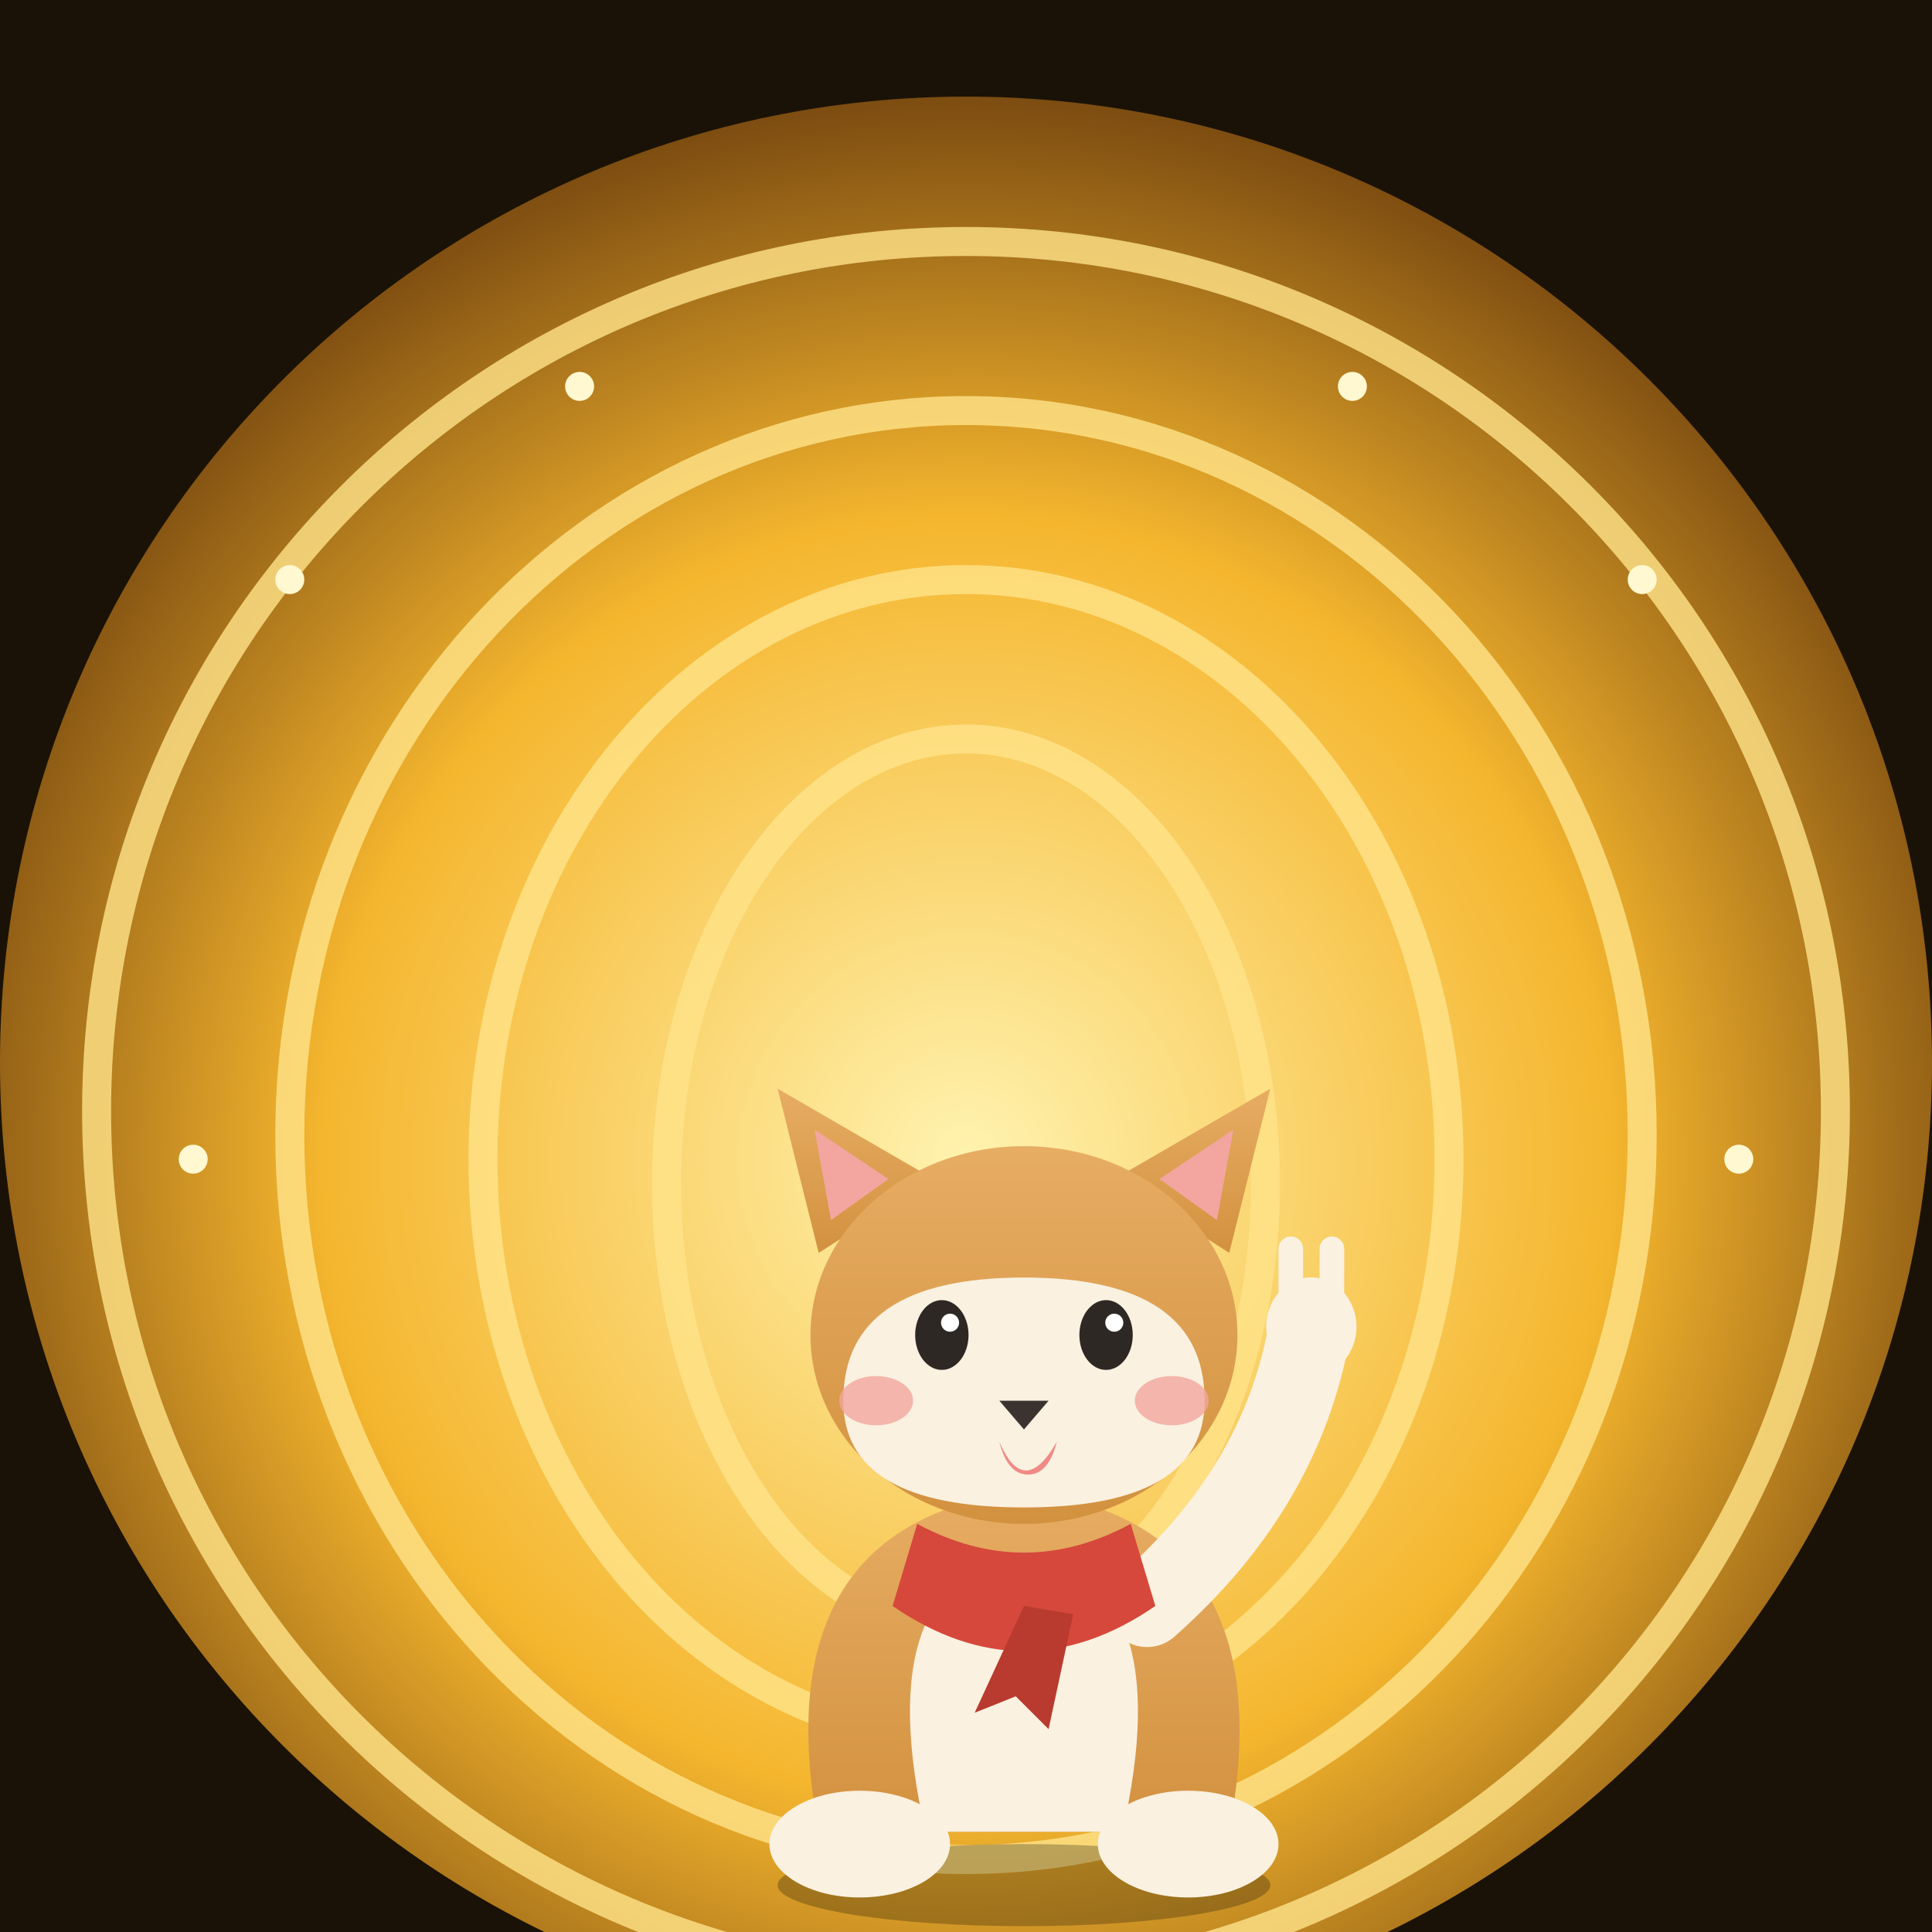
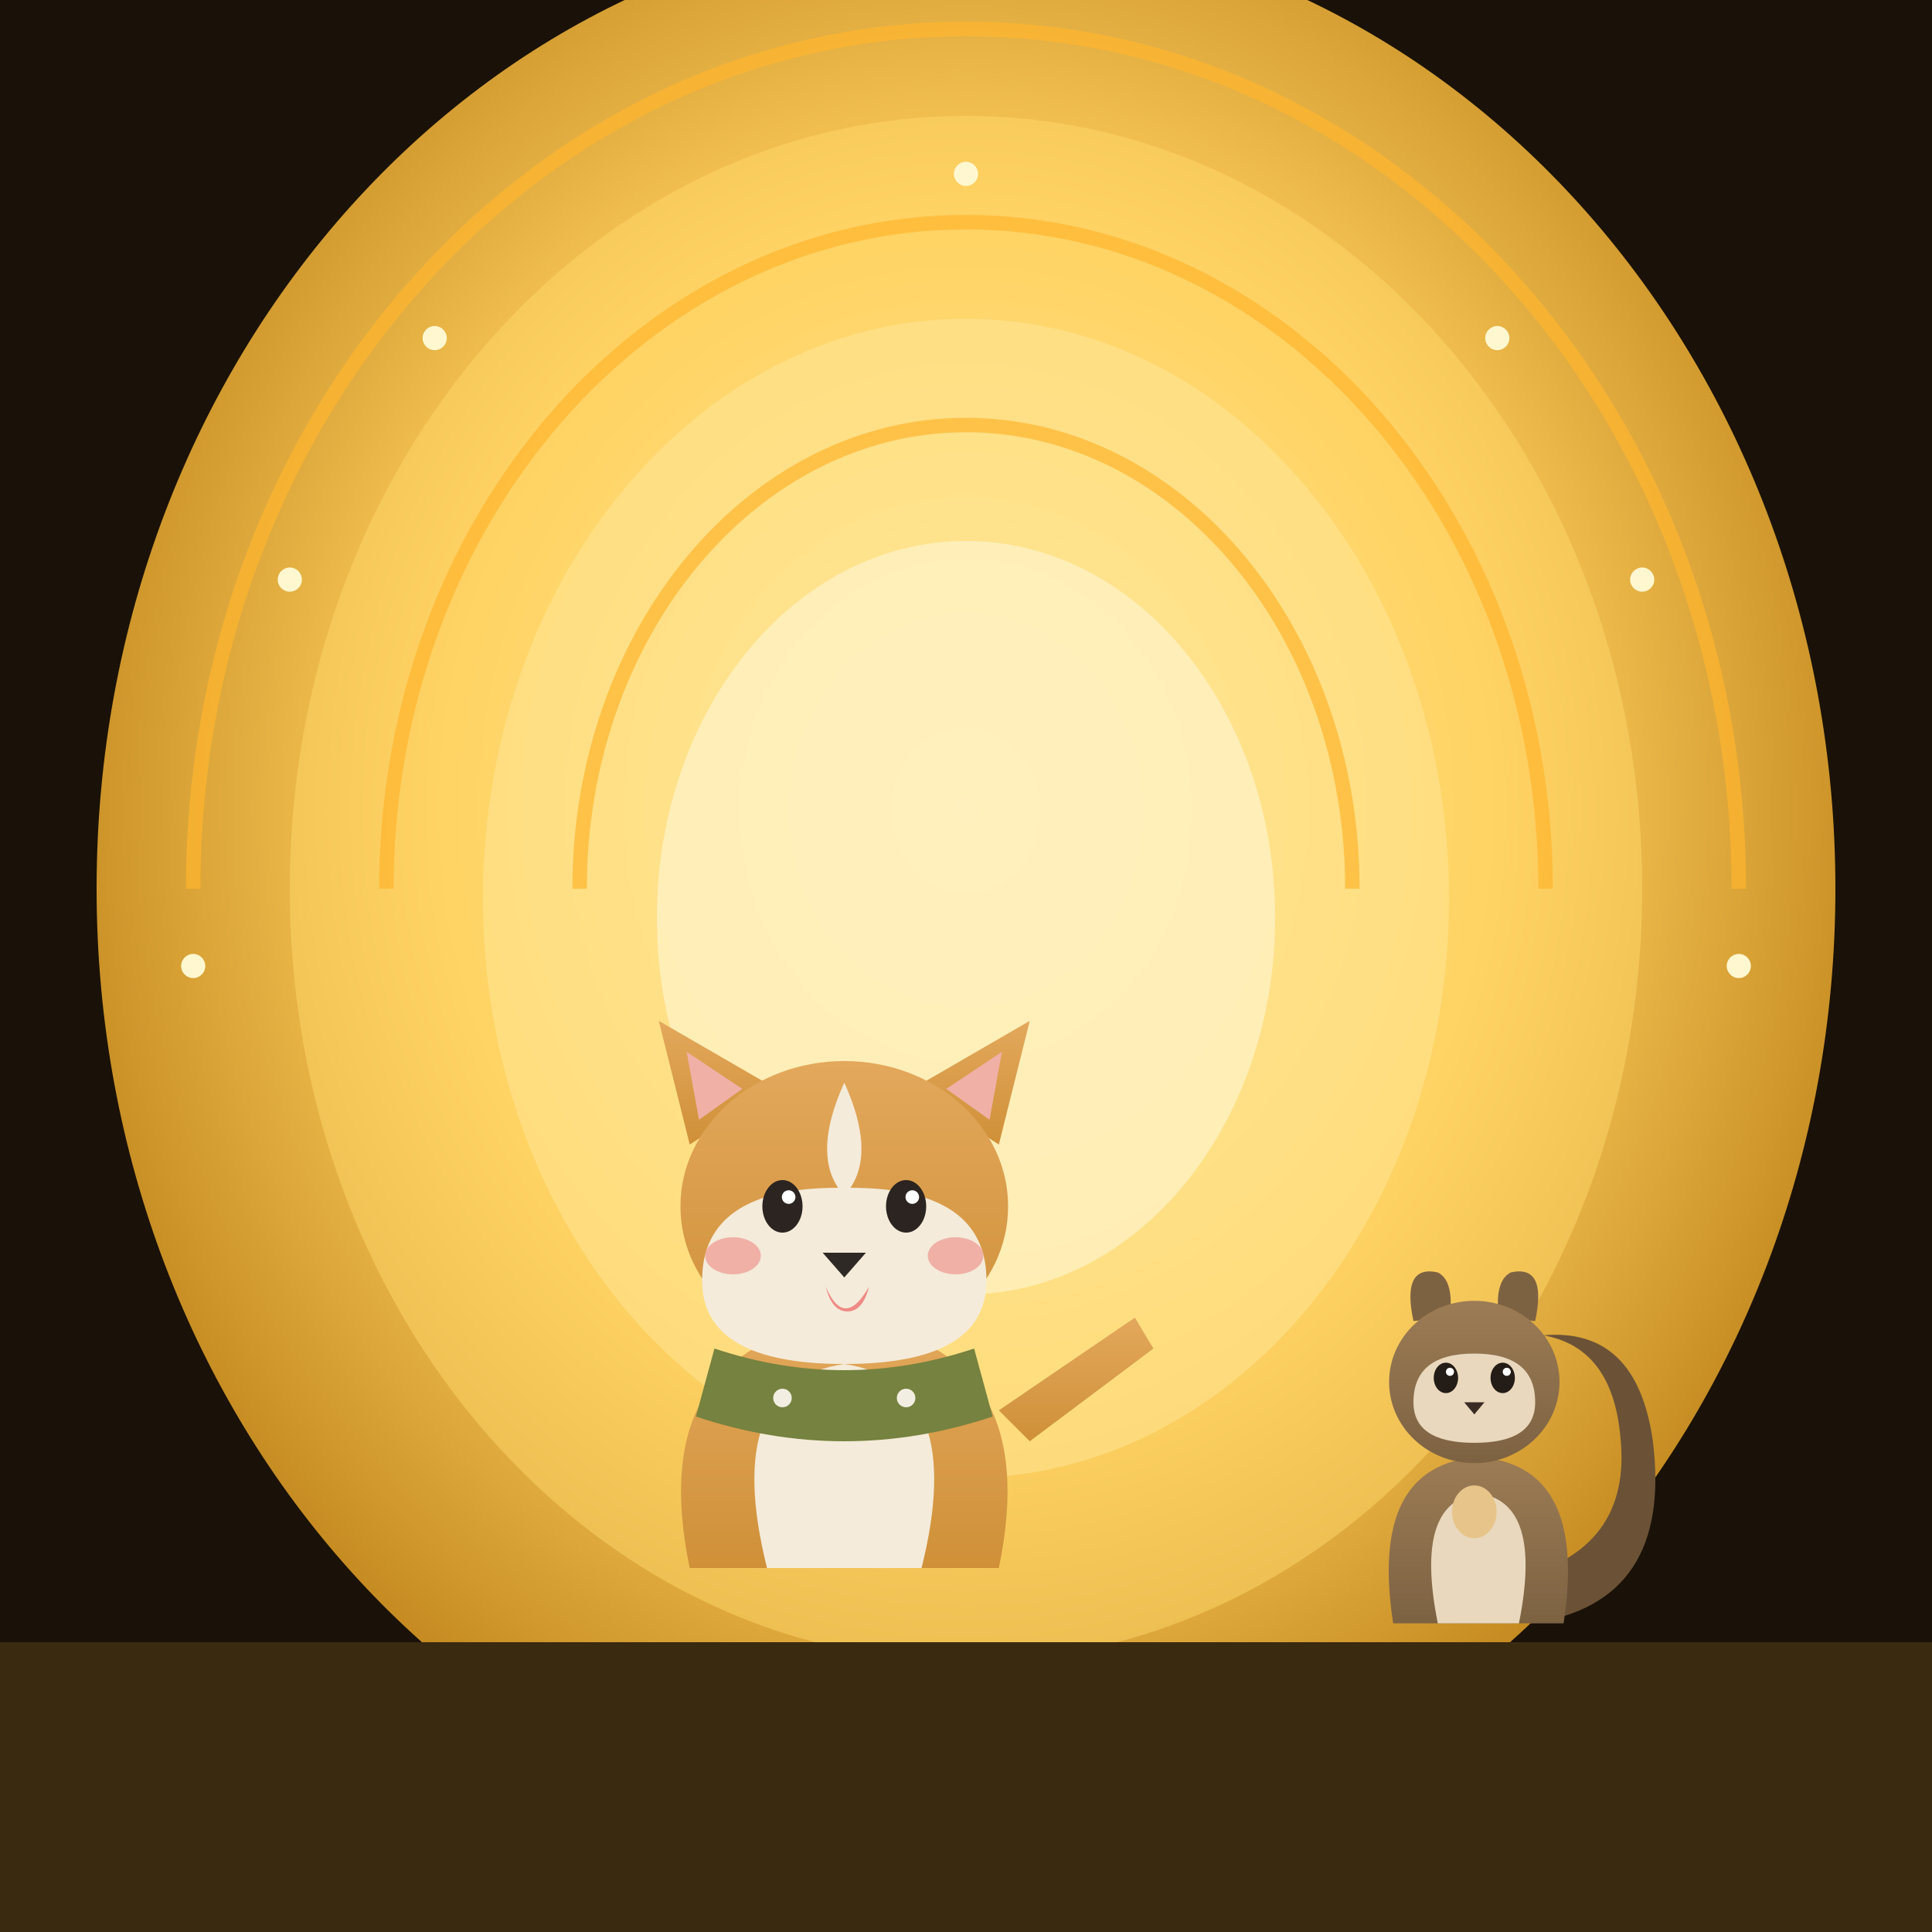
- <svg xmlns="http://www.w3.org/2000/svg" viewBox="0 0 400 400" role="img" aria-label="Mon-chan silhouetted in a glowing golden light tunnel giving a peace sign">
+ <svg xmlns="http://www.w3.org/2000/svg" viewBox="0 0 400 400" role="img" aria-label="Mon-chan and Cinnamon in the glowing light tunnel at Nabana no Sato">
  <defs>
    <linearGradient id="fur" x1="0" y1="0" x2="0" y2="1">
-       <stop offset="0" stop-color="#e7ad63" />
-       <stop offset="1" stop-color="#d2913f" />
+       <stop offset="0" stop-color="#e3a85c" />
+       <stop offset="1" stop-color="#cf9038" />
    </linearGradient>
-     <radialGradient id="tun" cx="50%" cy="55%" r="55%">
-       <stop offset="0" stop-color="#fff3b0" />
-       <stop offset="0.6" stop-color="#f5b62e" />
-       <stop offset="1" stop-color="#7a4a10" />
+     <linearGradient id="sq" x1="0" y1="0" x2="0" y2="1">
+       <stop offset="0" stop-color="#9c7c55" />
+       <stop offset="1" stop-color="#7d6242" />
+     </linearGradient>
+     <radialGradient id="tun" cx="0.5" cy="0.46" r="0.6">
+       <stop offset="0" stop-color="#fff3c4" />
+       <stop offset="0.5" stop-color="#ffcf5e" />
+       <stop offset="1" stop-color="#b3760f" />
    </radialGradient>
  </defs>
-   <rect width="400" height="400" fill="#1a1206" />
-   <ellipse cx="200" cy="220" rx="200" ry="200" fill="url(#tun)" />
-   <g fill="none" stroke="#ffe48a" stroke-width="6" opacity="0.8">
-     <ellipse cx="200" cy="230" rx="180" ry="180" />
-     <ellipse cx="200" cy="235" rx="140" ry="150" />
-     <ellipse cx="200" cy="240" rx="100" ry="120" />
-     <ellipse cx="200" cy="245" rx="62" ry="92" />
+   <rect width="400" height="400" fill="#1a1208" />
+   <g>
+     <ellipse cx="200" cy="184" rx="180" ry="200" fill="url(#tun)" />
+     <ellipse cx="200" cy="184" rx="140" ry="160" fill="#ffd76a" opacity="0.5" />
+     <ellipse cx="200" cy="186" rx="100" ry="120" fill="#ffe89a" opacity="0.5" />
+     <ellipse cx="200" cy="190" rx="64" ry="78" fill="#fff6d6" opacity="0.6" />
  </g>
-   <g fill="#fff8d0">
-     <circle cx="60" cy="120" r="3" />
-     <circle cx="120" cy="80" r="3" />
-     <circle cx="280" cy="80" r="3" />
-     <circle cx="340" cy="120" r="3" />
-     <circle cx="40" cy="240" r="3" />
-     <circle cx="360" cy="240" r="3" />
+   <g stroke="#ffb52e" stroke-width="3" fill="none" opacity="0.7">
+     <path d="M40 184 a160 178 0 0 1 320 0" />
+     <path d="M80 184 a120 138 0 0 1 240 0" />
+     <path d="M120 184 a80 96 0 0 1 160 0" />
  </g>
-   <g transform="translate(110,205) scale(0.85)">
-     <ellipse cx="120" cy="218" rx="60" ry="10" fill="#000" opacity="0.25" />
-     <path d="M70 205 q-14 -75 50 -83 q64 8 50 83 z" fill="url(#fur)" />
-     <path d="M96 205 q-14 -62 24 -68 q38 6 24 68 z" fill="#faf1e0" />
-     <ellipse cx="80" cy="208" rx="22" ry="13" fill="#faf1e0" />
-     <ellipse cx="160" cy="208" rx="22" ry="13" fill="#faf1e0" />
-     <path d="M150 150 q34 -30 40 -70" fill="none" stroke="#faf1e0" stroke-width="20" stroke-linecap="round" />
-     <g transform="translate(190,76)">
-       <ellipse cx="0" cy="6" rx="11" ry="12" fill="#faf1e0" />
-       <rect x="-8" y="-16" width="6" height="18" rx="3" fill="#faf1e0" />
-       <rect x="2" y="-16" width="6" height="18" rx="3" fill="#faf1e0" />
-     </g>
-     <path d="M88 150 q32 22 64 0 l-6 -20 q-26 14 -52 0z" fill="#d6483b" />
-     <path d="M120 150 l-12 26 10 -4 8 8 6 -28z" fill="#b93a2f" />
+   <g fill="#fff7d0">
+     <circle cx="60" cy="120" r="2.5" />
+     <circle cx="340" cy="120" r="2.5" />
+     <circle cx="40" cy="200" r="2.5" />
+     <circle cx="360" cy="200" r="2.5" />
+     <circle cx="90" cy="70" r="2.5" />
+     <circle cx="310" cy="70" r="2.5" />
+     <circle cx="200" cy="36" r="2.5" />
+   </g>
+   <rect y="340" width="400" height="60" fill="#3a2a10" />
+   <g transform="translate(98 196) scale(0.64)">
+     <path d="M70 201 q-15 -72 50 -80 q65 8 50 80 z" fill="url(#fur)" />
+     <path d="M95 201 q-15 -60 25 -66 q40 6 25 66 z" fill="#f4ebda" />
    <path d="M70 64 l-10 -40 38 22z" fill="url(#fur)" />
    <path d="M170 64 l10 -40 -38 22z" fill="url(#fur)" />
-     <path d="M73 56 l-4 -22 18 12z" fill="#f3a6a0" />
-     <path d="M167 56 l4 -22 -18 12z" fill="#f3a6a0" />
-     <ellipse cx="120" cy="84" rx="52" ry="46" fill="url(#fur)" />
-     <path d="M120 70 q-44 0 -44 30 q0 26 44 26 q44 0 44 -26 q0 -30 -44 -30z" fill="#faf1e0" />
-     <ellipse cx="84" cy="100" rx="9" ry="6" fill="#f3a6a0" opacity="0.8" />
-     <ellipse cx="156" cy="100" rx="9" ry="6" fill="#f3a6a0" opacity="0.8" />
-     <ellipse cx="100" cy="84" rx="6.5" ry="8.5" fill="#2e2824" />
-     <ellipse cx="140" cy="84" rx="6.5" ry="8.5" fill="#2e2824" />
+     <path d="M73 56 l-4 -22 18 12z" fill="#f0b0a6" />
+     <path d="M167 56 l4 -22 -18 12z" fill="#f0b0a6" />
+     <path d="M78 130 q42 14 84 0 l6 22 q-48 16 -96 0z" fill="#76823f" />
+     <circle cx="100" cy="146" r="3" fill="#f2efe2" />
+     <circle cx="140" cy="146" r="3" fill="#f2efe2" />
+     <path d="M170 150 l44 -30 6 10 -40 30z" fill="url(#fur)" />
+     <ellipse cx="120" cy="84" rx="53" ry="47" fill="url(#fur)" />
+     <path d="M120 44 q-10 22 -2 34 q-44 0 -44 30 q0 27 46 27 q46 0 46 -27 q0 -30 -44 -30 q8 -12 -2 -34z" fill="#f4ebda" />
+     <ellipse cx="84" cy="100" rx="9" ry="6" fill="#f0b0a6" />
+     <ellipse cx="156" cy="100" rx="9" ry="6" fill="#f0b0a6" />
+     <ellipse cx="100" cy="84" rx="6.5" ry="8.5" fill="#2b2420" />
+     <ellipse cx="140" cy="84" rx="6.5" ry="8.5" fill="#2b2420" />
    <circle cx="102" cy="81" r="2.2" fill="#fff" />
    <circle cx="142" cy="81" r="2.2" fill="#fff" />
-     <path d="M114 100 h12 l-6 7z" fill="#3a3330" />
-     <path d="M114 110 q6 14 14 0 q-2 8 -7 8 q-5 0 -7 -8z" fill="#f08a86" />
+     <path d="M113 99 h14 l-7 8z" fill="#2f2925" />
+     <path d="M114 110 q6 14 14 0 q-2 8 -7 8 q-5 0 -7 -8z" fill="#ef8a86" />
+   </g>
+   <g transform="translate(254 250) scale(0.42)">
+     <path d="M150 205 q70 -10 60 -90 q-8 -56 -54 -52 q34 6 38 50 q6 56 -52 70z" fill="#6b5236" />
+     <path d="M82 205 q-12 -78 42 -82 q54 4 42 82 z" fill="url(#sq)" />
+     <path d="M104 205 q-12 -60 20 -64 q32 4 20 64 z" fill="#e9d8bd" />
+     <path d="M92 56 q-6 -28 12 -24 q8 4 6 22z" fill="#7d6242" />
+     <path d="M152 56 q6 -28 -12 -24 q-8 4 -6 22z" fill="#7d6242" />
+     <ellipse cx="122" cy="86" rx="42" ry="40" fill="url(#sq)" />
+     <path d="M122 72 q-30 0 -30 24 q0 20 30 20 q30 0 30 -20 q0 -24 -30 -24z" fill="#e9d8bd" />
+     <ellipse cx="108" cy="84" rx="6" ry="7.5" fill="#241c16" />
+     <ellipse cx="136" cy="84" rx="6" ry="7.5" fill="#241c16" />
+     <circle cx="110" cy="81" r="2" fill="#fff" />
+     <circle cx="138" cy="81" r="2" fill="#fff" />
+     <path d="M117 96 h10 l-5 6z" fill="#3a2c24" />
+     <ellipse cx="122" cy="150" rx="11" ry="13" fill="#e7c489" />
  </g>
</svg>
